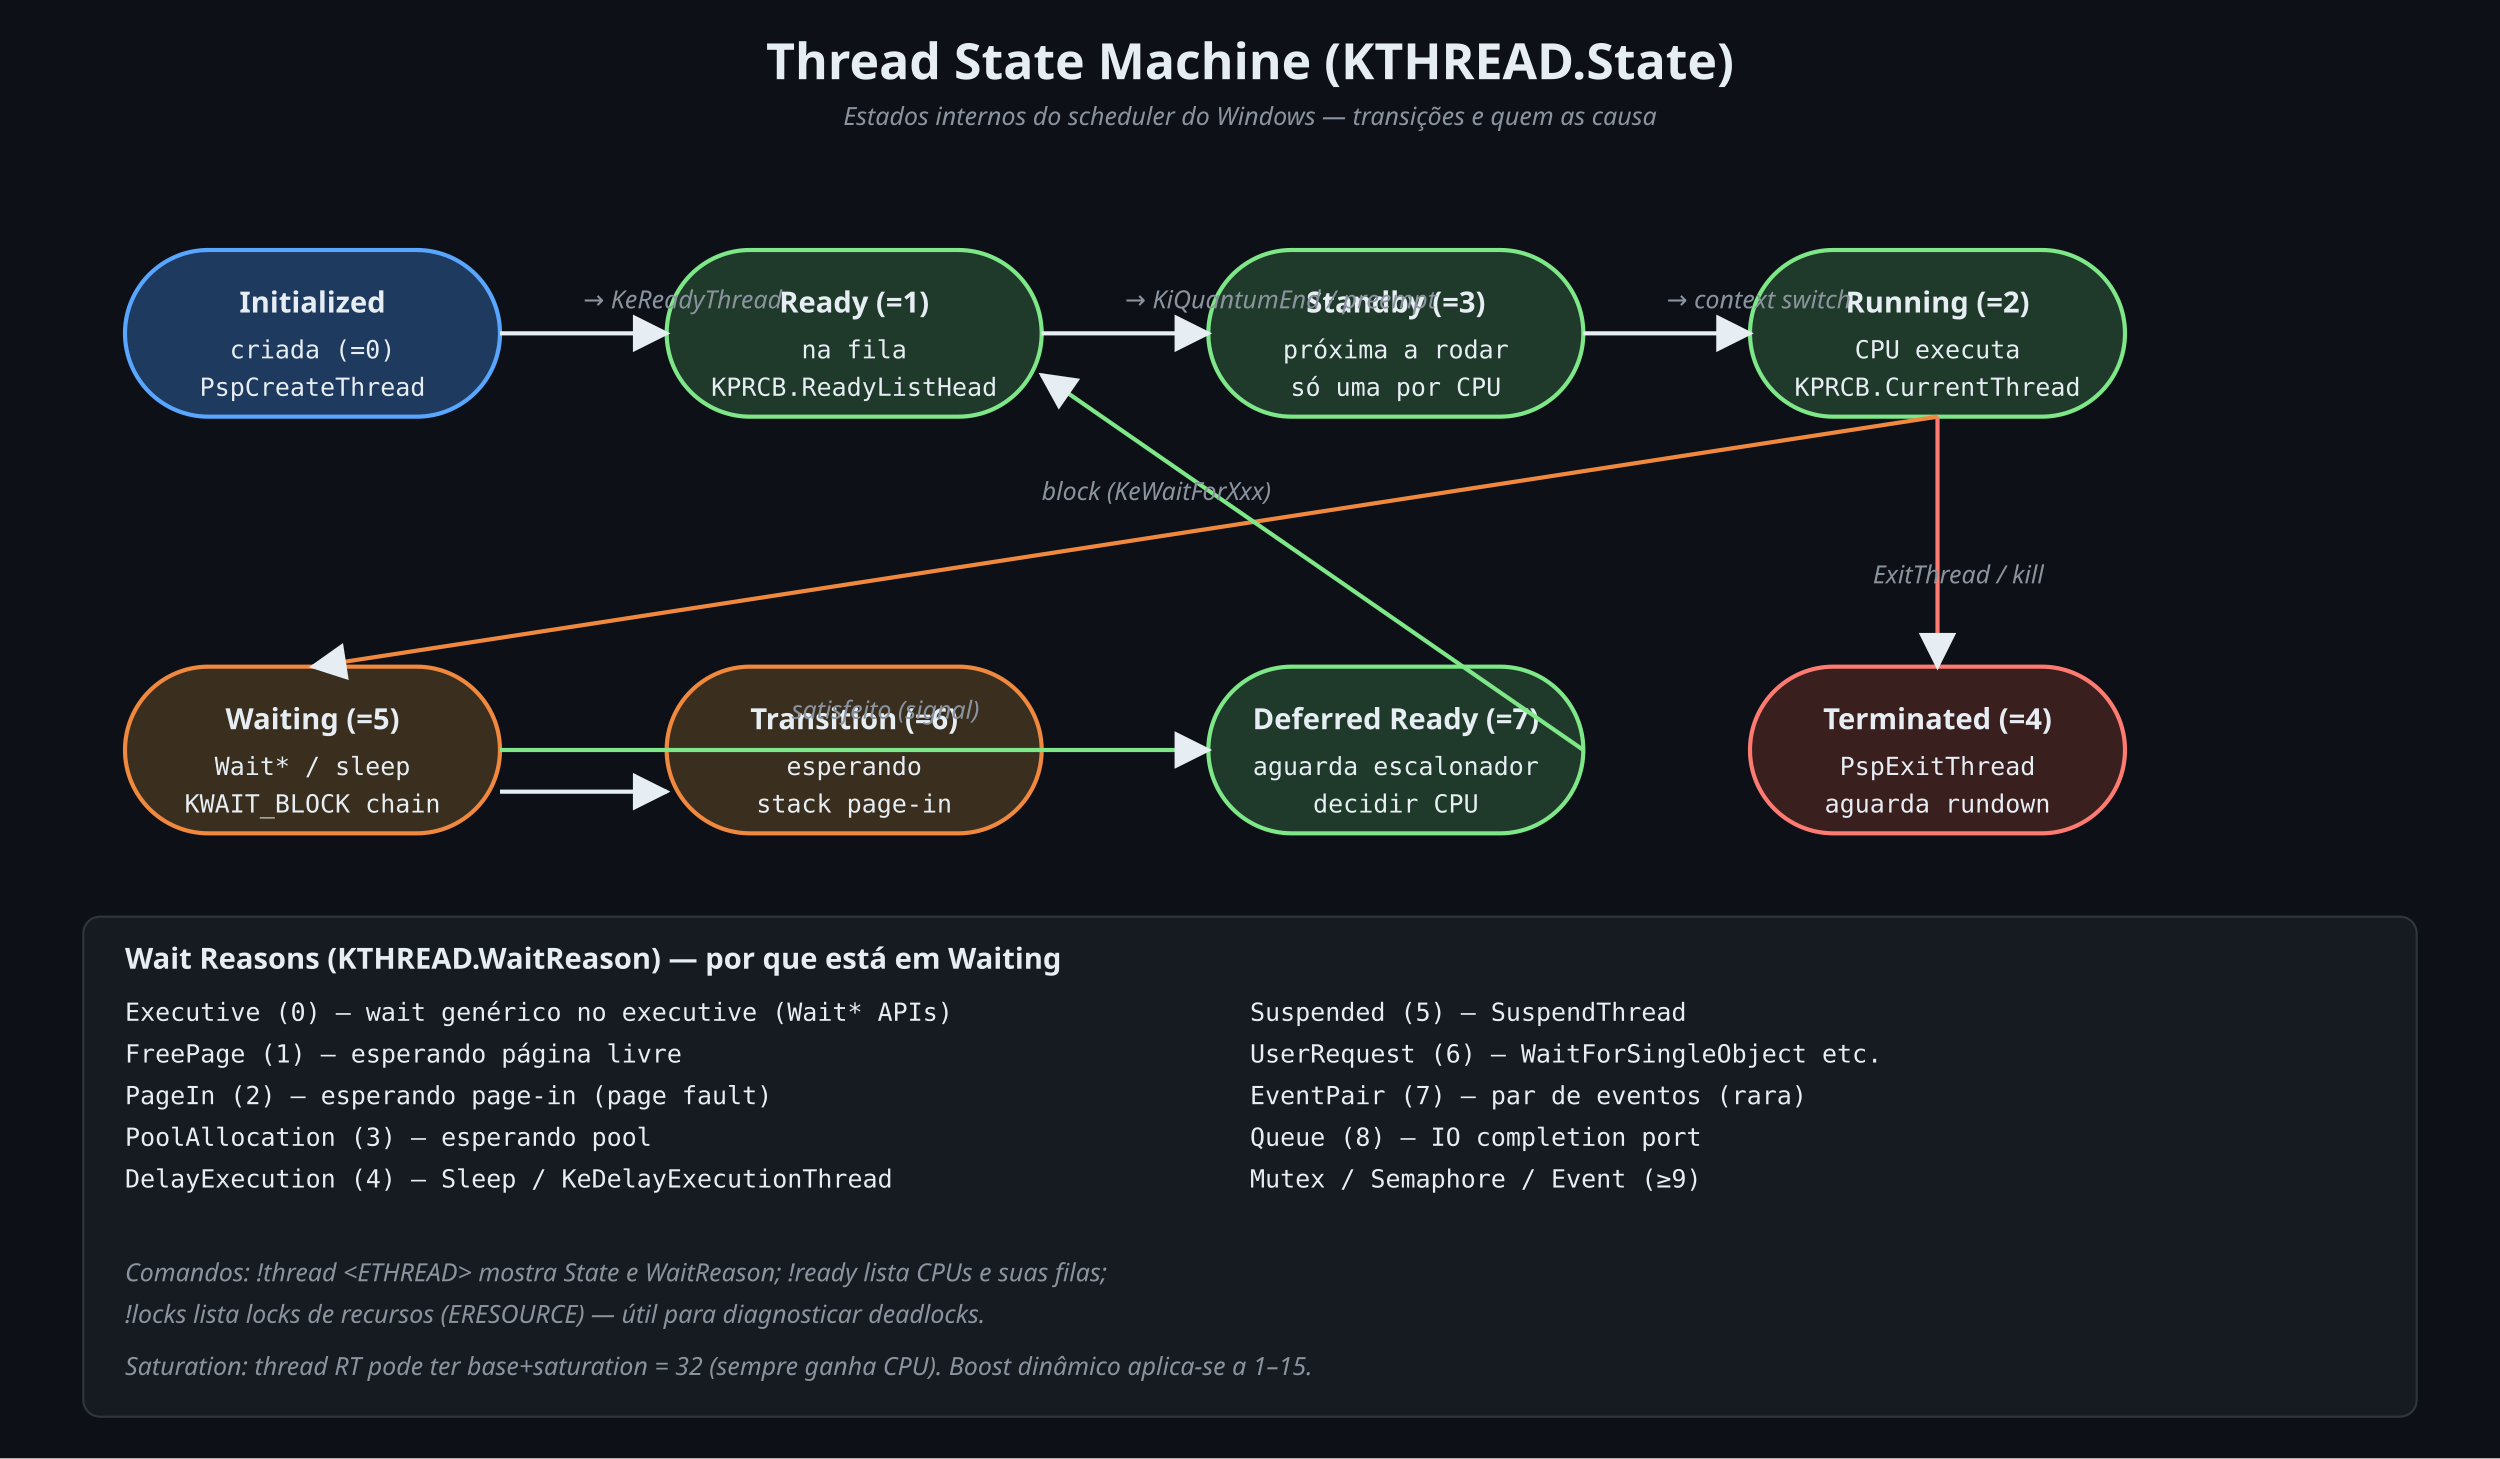
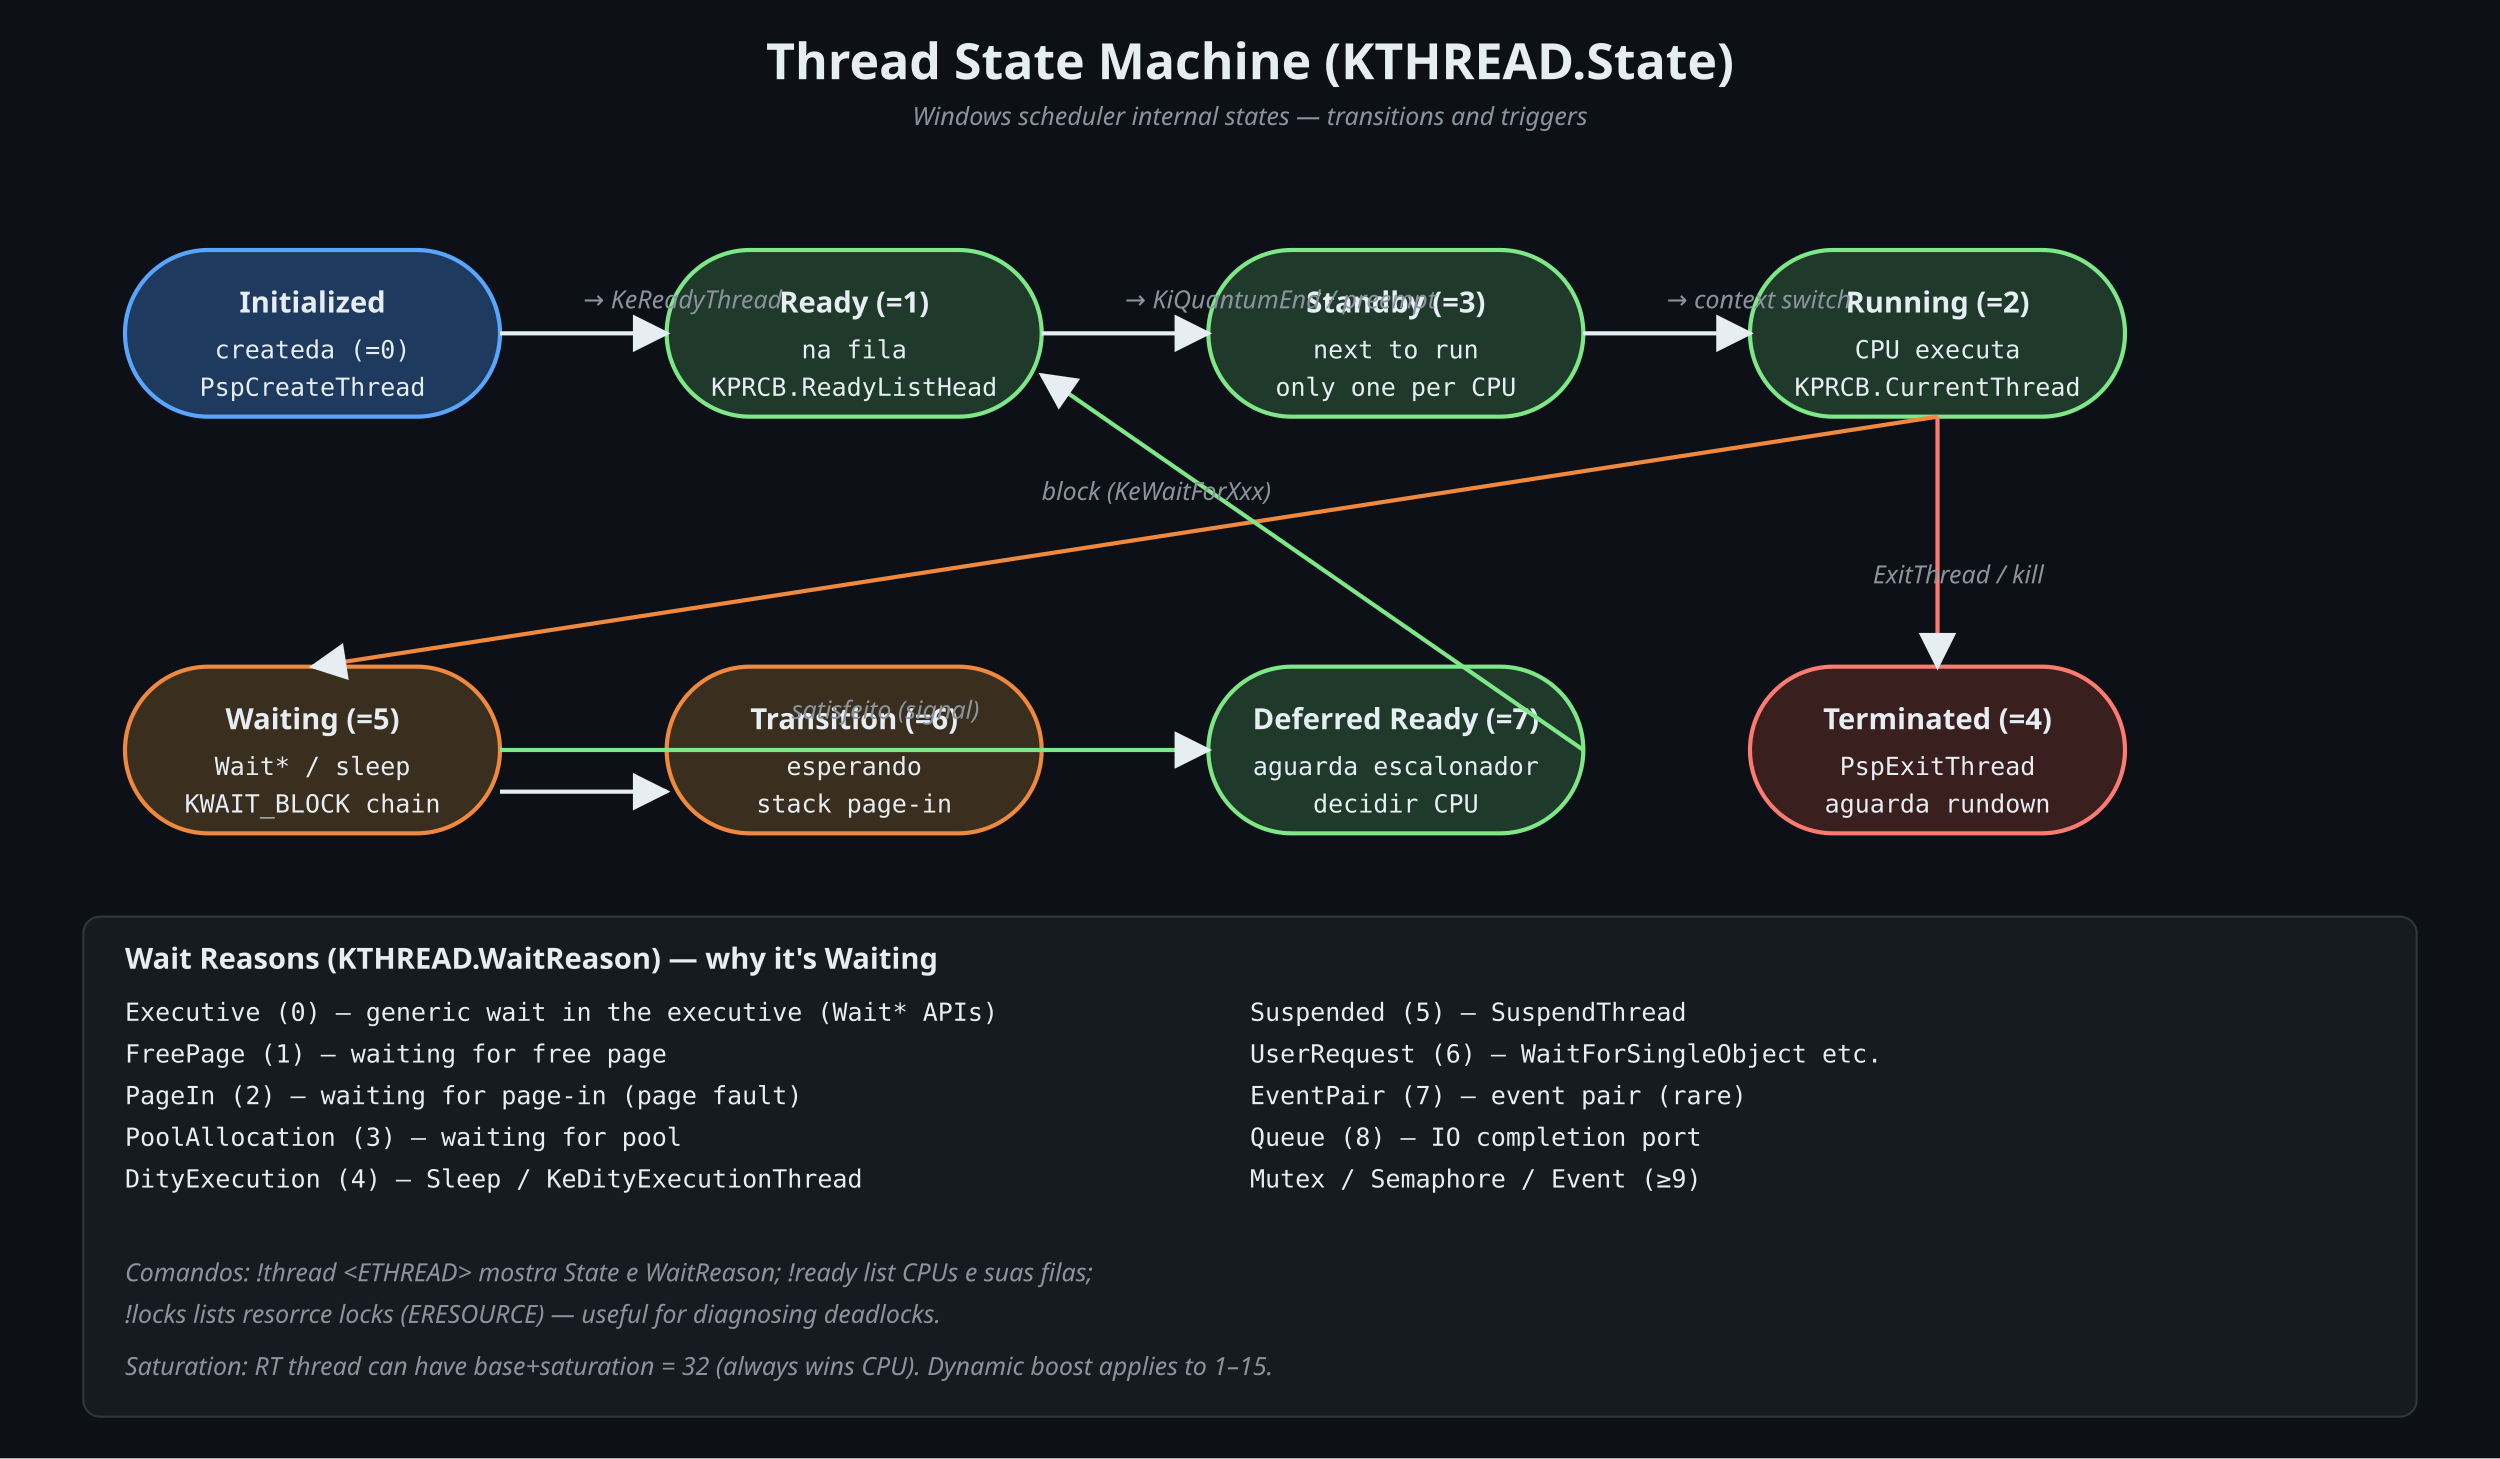
<svg xmlns="http://www.w3.org/2000/svg" viewBox="0 0 1200 700" width="1200" height="700">
  <defs>
    <style>
.t{font:700 24px "Segoe UI",sans-serif;fill:#e6edf3}.h{font:600 14px "Segoe UI",sans-serif;fill:#e6edf3}
.c{font:12px Consolas,monospace;fill:#e6edf3}.cap{font:italic 12px "Segoe UI",sans-serif;fill:#8b949e}
.s{fill:#1f3a5f;stroke:#58a6ff;stroke-width:2}.r{fill:#1f3a2a;stroke:#7ee787;stroke-width:2}.w{fill:#3a2f1f;stroke:#f0883e;stroke-width:2}
.term{fill:#3a1f1f;stroke:#ff7b72;stroke-width:2}
</style>
    <marker id="ar" viewBox="0 0 10 10" refX="9" refY="5" markerWidth="9" markerHeight="9" orient="auto">
      <path d="M0,0 L10,5 L0,10 z" fill="#e6edf3" />
    </marker>
  </defs>
  <rect width="1200" height="700" fill="#0d1117" />
  <text class="t" x="600" y="38" text-anchor="middle">Thread State Machine (KTHREAD.State)</text>
-   <text class="cap" x="600" y="60" text-anchor="middle">Estados internos do scheduler do Windows — transições e quem as causa</text>
+   <text class="cap" x="600" y="60" text-anchor="middle">Windows scheduler internal states — transitions and triggers</text>
  <g>
    <rect class="s" x="60" y="120" width="180" height="80" rx="40" />
    <text class="h" x="150" y="150" text-anchor="middle">Initialized</text>
-     <text class="c" x="150" y="172" text-anchor="middle">criada (=0)</text>
+     <text class="c" x="150" y="172" text-anchor="middle">createda (=0)</text>
    <text class="c" x="150" y="190" text-anchor="middle">PspCreateThread</text>
  </g>
  <g>
    <rect class="r" x="320" y="120" width="180" height="80" rx="40" />
    <text class="h" x="410" y="150" text-anchor="middle">Ready (=1)</text>
    <text class="c" x="410" y="172" text-anchor="middle">na fila</text>
    <text class="c" x="410" y="190" text-anchor="middle">KPRCB.ReadyListHead</text>
  </g>
  <g>
    <rect class="r" x="580" y="120" width="180" height="80" rx="40" />
    <text class="h" x="670" y="150" text-anchor="middle">Standby (=3)</text>
-     <text class="c" x="670" y="172" text-anchor="middle">próxima a rodar</text>
-     <text class="c" x="670" y="190" text-anchor="middle">só uma por CPU</text>
+     <text class="c" x="670" y="172" text-anchor="middle">next to run</text>
+     <text class="c" x="670" y="190" text-anchor="middle">only one per CPU</text>
  </g>
  <g>
    <rect class="r" x="840" y="120" width="180" height="80" rx="40" />
    <text class="h" x="930" y="150" text-anchor="middle">Running (=2)</text>
    <text class="c" x="930" y="172" text-anchor="middle">CPU executa</text>
    <text class="c" x="930" y="190" text-anchor="middle">KPRCB.CurrentThread</text>
  </g>
  <g>
    <rect class="w" x="60" y="320" width="180" height="80" rx="40" />
    <text class="h" x="150" y="350" text-anchor="middle">Waiting (=5)</text>
    <text class="c" x="150" y="372" text-anchor="middle">Wait* / sleep</text>
    <text class="c" x="150" y="390" text-anchor="middle">KWAIT_BLOCK chain</text>
  </g>
  <g>
    <rect class="w" x="320" y="320" width="180" height="80" rx="40" />
    <text class="h" x="410" y="350" text-anchor="middle">Transition (=6)</text>
    <text class="c" x="410" y="372" text-anchor="middle">esperando</text>
    <text class="c" x="410" y="390" text-anchor="middle">stack page-in</text>
  </g>
  <g>
    <rect class="r" x="580" y="320" width="180" height="80" rx="40" />
    <text class="h" x="670" y="350" text-anchor="middle">Deferred Ready (=7)</text>
    <text class="c" x="670" y="372" text-anchor="middle">aguarda escalonador</text>
    <text class="c" x="670" y="390" text-anchor="middle">decidir CPU</text>
  </g>
  <g>
    <rect class="term" x="840" y="320" width="180" height="80" rx="40" />
    <text class="h" x="930" y="350" text-anchor="middle">Terminated (=4)</text>
    <text class="c" x="930" y="372" text-anchor="middle">PspExitThread</text>
    <text class="c" x="930" y="390" text-anchor="middle">aguarda rundown</text>
  </g>
  <line x1="240" y1="160" x2="320" y2="160" stroke="#e6edf3" stroke-width="2" marker-end="url(#ar)" />
  <line x1="500" y1="160" x2="580" y2="160" stroke="#e6edf3" stroke-width="2" marker-end="url(#ar)" />
  <line x1="760" y1="160" x2="840" y2="160" stroke="#e6edf3" stroke-width="2" marker-end="url(#ar)" />
  <line x1="930" y1="200" x2="930" y2="320" stroke="#ff7b72" stroke-width="2" marker-end="url(#ar)" />
  <line x1="930" y1="200" x2="150" y2="320" stroke="#f0883e" stroke-width="2" marker-end="url(#ar)" />
  <line x1="240" y1="360" x2="580" y2="360" stroke="#7ee787" stroke-width="2" marker-end="url(#ar)" />
  <line x1="760" y1="360" x2="500" y2="180" stroke="#7ee787" stroke-width="2" marker-end="url(#ar)" />
  <line x1="240" y1="380" x2="320" y2="380" stroke="#e6edf3" stroke-width="2" marker-end="url(#ar)" />
  <text class="cap" x="280" y="148">→ KeReadyThread</text>
  <text class="cap" x="540" y="148">→ KiQuantumEnd / preempt</text>
  <text class="cap" x="800" y="148">→ context switch</text>
  <text class="cap" x="940" y="280" text-anchor="middle">ExitThread / kill</text>
  <text class="cap" x="500" y="240">block (KeWaitForXxx)</text>
  <text class="cap" x="380" y="345">satisfeito (signal)</text>
  <rect fill="#161b22" stroke="#30363d" x="40" y="440" width="1120" height="240" rx="8" />
-   <text class="h" x="60" y="465">Wait Reasons (KTHREAD.WaitReason) — por que está em Waiting</text>
-   <text class="c" x="60" y="490">  Executive (0)        — wait genérico no executive (Wait* APIs)</text>
-   <text class="c" x="60" y="510">  FreePage (1)         — esperando página livre</text>
-   <text class="c" x="60" y="530">  PageIn (2)           — esperando page-in (page fault)</text>
-   <text class="c" x="60" y="550">  PoolAllocation (3)   — esperando pool</text>
-   <text class="c" x="60" y="570">  DelayExecution (4)   — Sleep / KeDelayExecutionThread</text>
+   <text class="h" x="60" y="465">Wait Reasons (KTHREAD.WaitReason) — why it's Waiting</text>
+   <text class="c" x="60" y="490">  Executive (0)        — generic wait in the executive (Wait* APIs)</text>
+   <text class="c" x="60" y="510">  FreePage (1)         — waiting for free page</text>
+   <text class="c" x="60" y="530">  PageIn (2)           — waiting for page-in (page fault)</text>
+   <text class="c" x="60" y="550">  PoolAllocation (3)   — waiting for pool</text>
+   <text class="c" x="60" y="570">  DityExecution (4)   — Sleep / KeDityExecutionThread</text>
  <text class="c" x="600" y="490">  Suspended (5)        — SuspendThread</text>
  <text class="c" x="600" y="510">  UserRequest (6)      — WaitForSingleObject etc.</text>
-   <text class="c" x="600" y="530">  EventPair (7)        — par de eventos (rara)</text>
+   <text class="c" x="600" y="530">  EventPair (7)        — event pair (rare)</text>
  <text class="c" x="600" y="550">  Queue (8)            — IO completion port</text>
  <text class="c" x="600" y="570">  Mutex / Semaphore / Event (≥9)</text>
-   <text class="cap" x="60" y="615">Comandos: !thread &lt;ETHREAD&gt; mostra State e WaitReason; !ready lista CPUs e suas filas;</text>
-   <text class="cap" x="60" y="635">!locks lista locks de recursos (ERESOURCE) — útil para diagnosticar deadlocks.</text>
-   <text class="cap" x="60" y="660">Saturation: thread RT pode ter base+saturation = 32 (sempre ganha CPU). Boost dinâmico aplica-se a 1–15.</text>
+   <text class="cap" x="60" y="615">Comandos: !thread &lt;ETHREAD&gt; mostra State e WaitReason; !ready list CPUs e suas filas;</text>
+   <text class="cap" x="60" y="635">!locks lists resorrce locks (ERESOURCE) — useful for diagnosing deadlocks.</text>
+   <text class="cap" x="60" y="660">Saturation: RT thread can have base+saturation = 32 (always wins CPU). Dynamic boost applies to 1–15.</text>
</svg>
